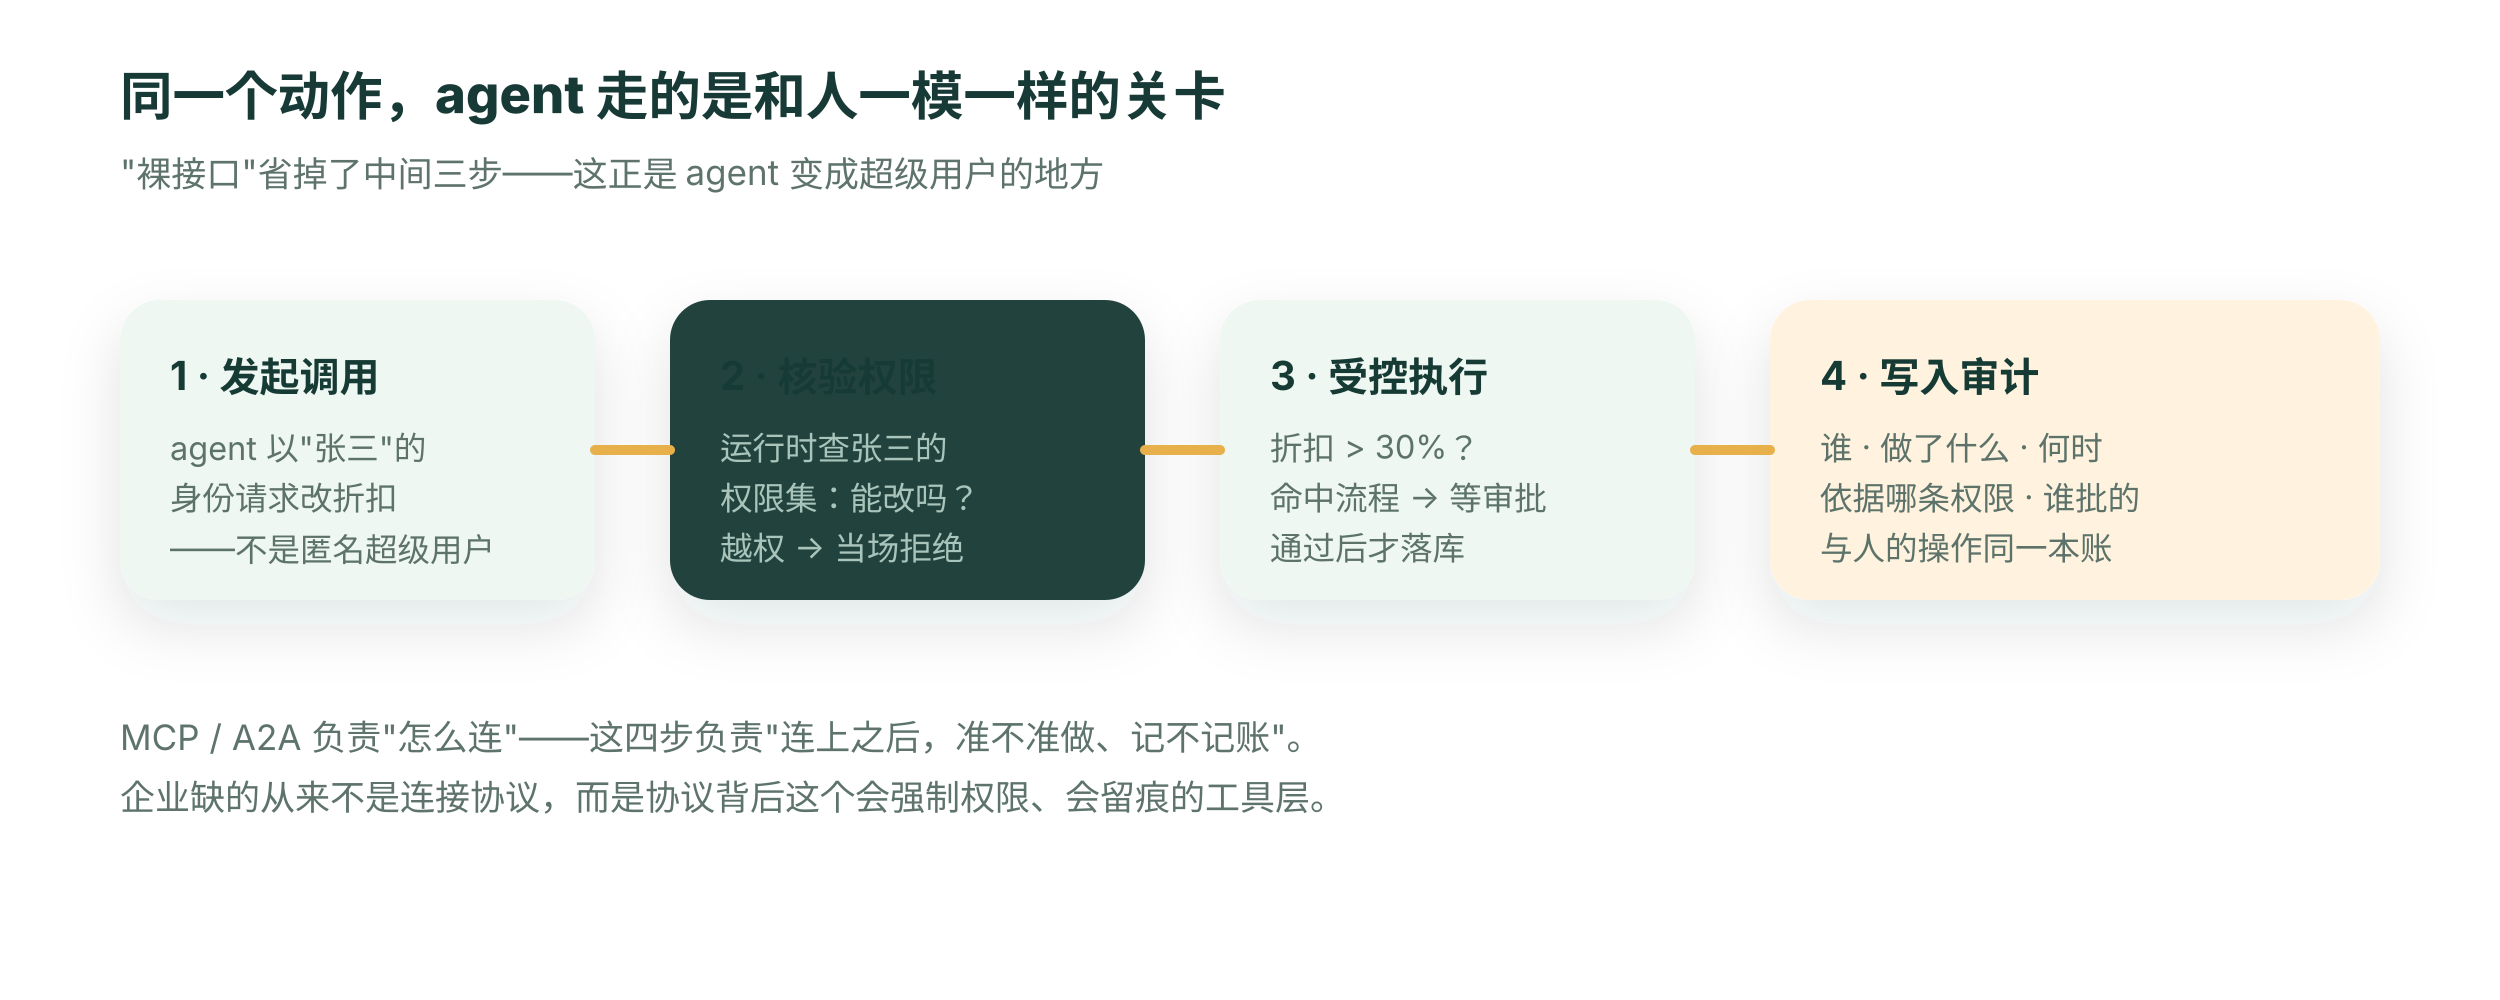
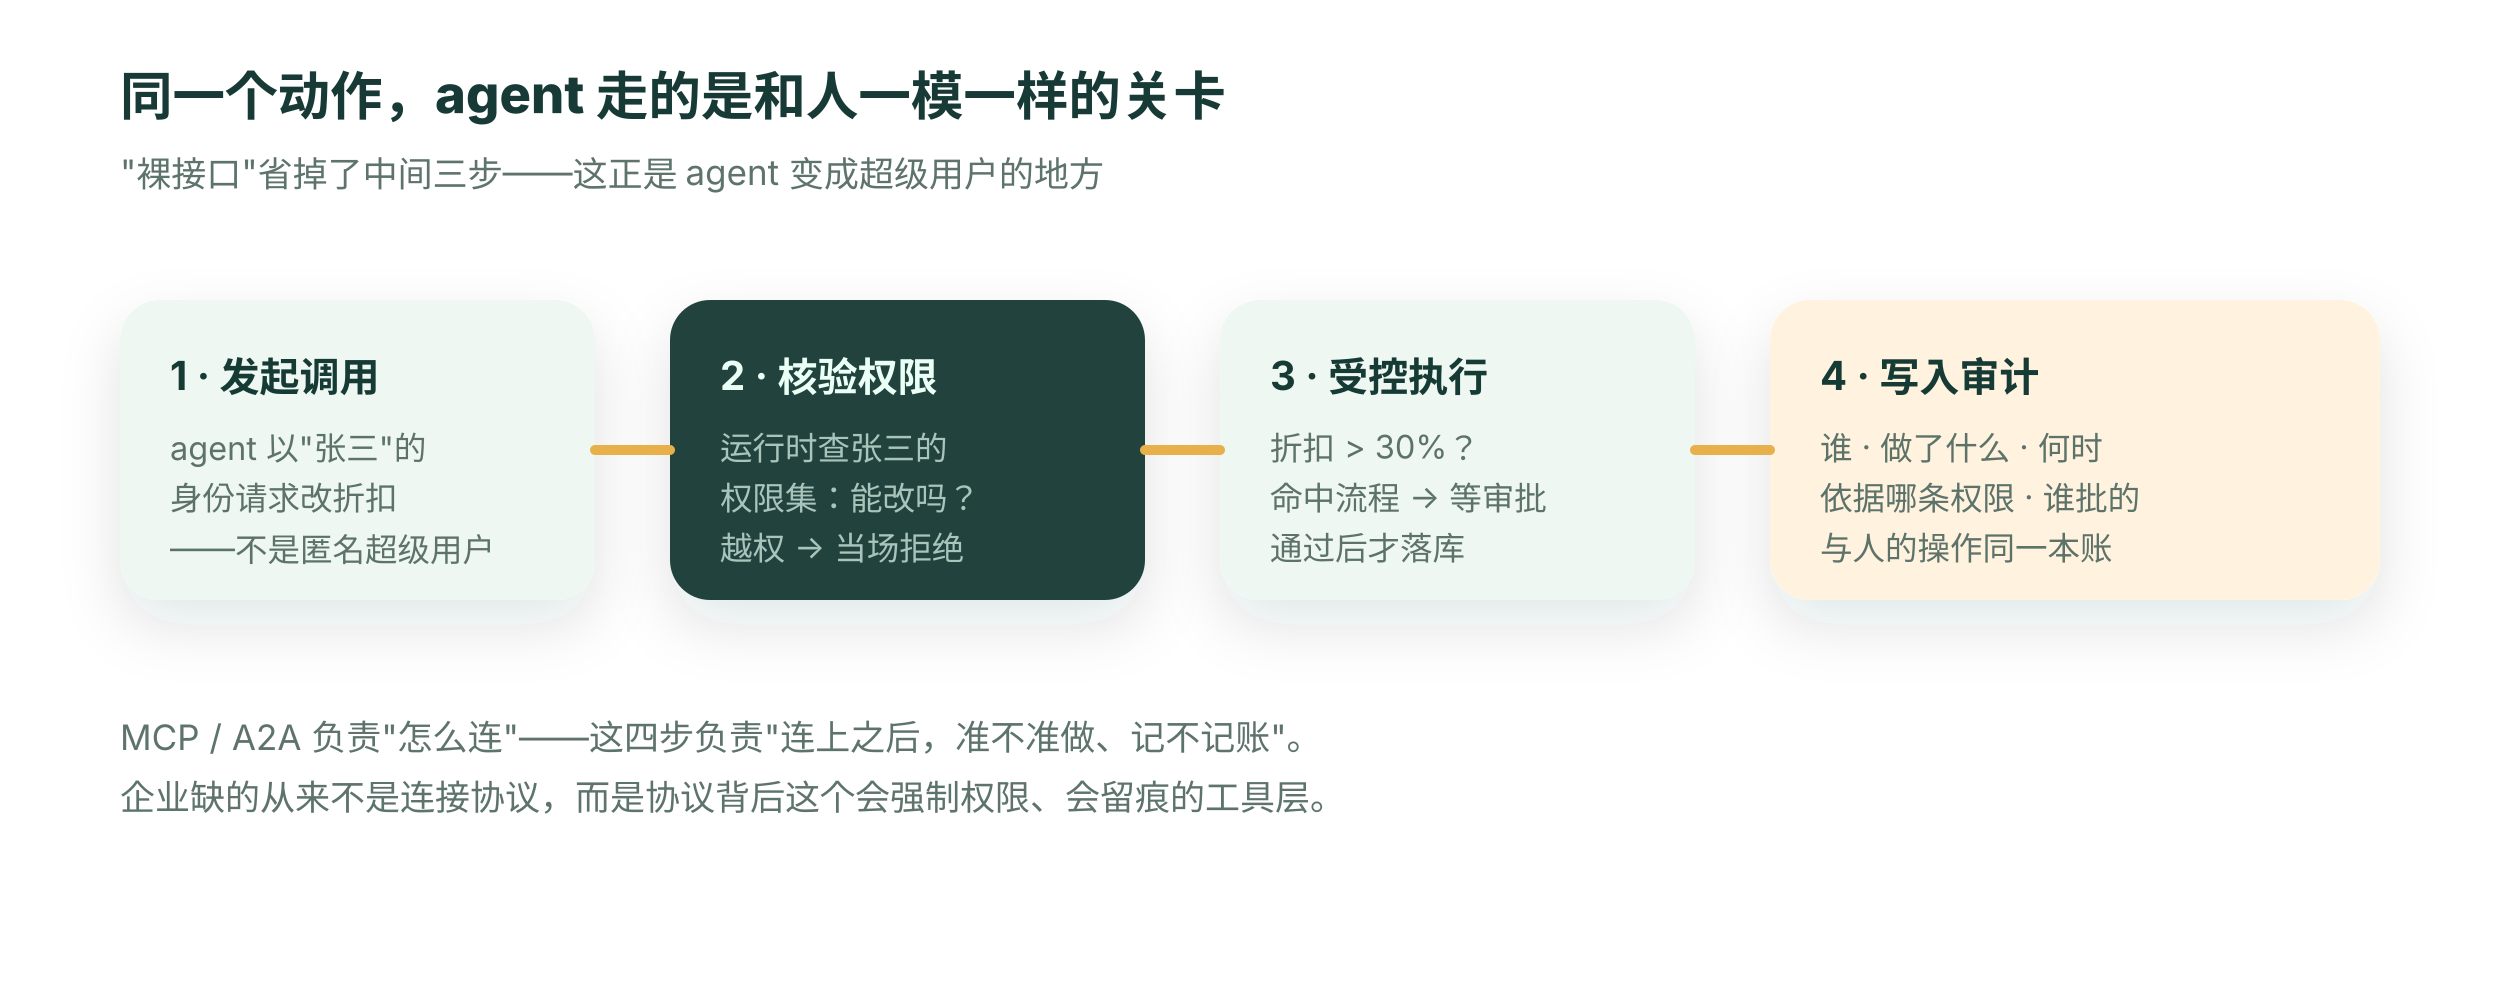
<svg xmlns="http://www.w3.org/2000/svg" viewBox="0 0 1000 400" role="img" aria-label="一次受治理的工具调用的生命周期：以用户身份发起、运行时核验权限、执行受控动作、写入审计">
  <defs>
    <filter id="sh" x="-20%" y="-20%" width="140%" height="150%">
      <feDropShadow dx="0" dy="10" stdDeviation="12" flood-color="#24342f" flood-opacity=".12" />
    </filter>
    <style>
      text{font-family:-apple-system,BlinkMacSystemFont,"Segoe UI",sans-serif;fill:#173a36}
      .cap{font-size:14px;fill:#5d736b}.t{font-size:16px;font-weight:700}.s{font-size:13px;fill:#5d736b}
    </style>
  </defs>
  <rect width="1000" height="400" fill="#ffffff" />
  <text x="48" y="46" font-size="21" font-weight="760">同一个动作，agent 走的是和人一模一样的关卡</text>
  <text x="48" y="74" class="cap">"裸接口"省掉了中间三步——这正是 agent 变成超级用户的地方</text>
  <g transform="translate(48 120)" filter="url(#sh)">
    <rect width="190" height="120" rx="16" fill="#eef7f1" />
    <text x="20" y="36" class="t">1 · 发起调用</text>
    <text x="20" y="64" class="s">agent 以"张三"的</text>
    <text x="20" y="84" class="s">身份请求改折扣</text>
    <text x="20" y="104" class="s">——不是匿名超级用户</text>
  </g>
  <g transform="translate(268 120)" filter="url(#sh)">
    <rect width="190" height="120" rx="16" fill="#22433d" />
-     <text x="20" y="36" class="t" fill="#eafff6">2 · 核验权限</text>
+     <text x="20" y="36" class="t" style="fill:#eafff6">2 · 核验权限</text>
    <text x="20" y="64" class="s" style="fill:#a9c4ba">运行时查张三的</text>
    <text x="20" y="84" class="s" style="fill:#a9c4ba">权限集：能改吗？</text>
    <text x="20" y="104" class="s" style="fill:#a9c4ba">越权 → 当场拒绝</text>
  </g>
  <g transform="translate(488 120)" filter="url(#sh)">
    <rect width="190" height="120" rx="16" fill="#eef7f1" />
    <text x="20" y="36" class="t">3 · 受控执行</text>
    <text x="20" y="64" class="s">折扣 &gt; 30%？</text>
    <text x="20" y="84" class="s">命中流程 → 等审批</text>
    <text x="20" y="104" class="s">通过后才落库</text>
  </g>
  <g transform="translate(708 120)" filter="url(#sh)">
    <rect width="244" height="120" rx="16" fill="#fff3df" />
    <text x="20" y="36" class="t" fill="#9a6212">4 · 写入审计</text>
    <text x="20" y="64" class="s">谁 · 做了什么 · 何时</text>
    <text x="20" y="84" class="s">依据哪条权限 · 谁批的</text>
    <text x="20" y="104" class="s">与人的操作同一本账</text>
  </g>
  <g stroke="#e8b04b" stroke-width="4" stroke-linecap="round" fill="none">
    <path d="M238 180 h30" />
    <path d="M458 180 h30" />
    <path d="M678 180 h30" />
  </g>
  <text x="48" y="300" class="cap">MCP / A2A 负责"怎么连"——这四步负责"连上之后，准不准做、记不记账"。</text>
  <text x="48" y="324" class="cap">企业缺的从来不是连接协议，而是协议背后这个会强制权限、会留痕的工具层。</text>
</svg>
